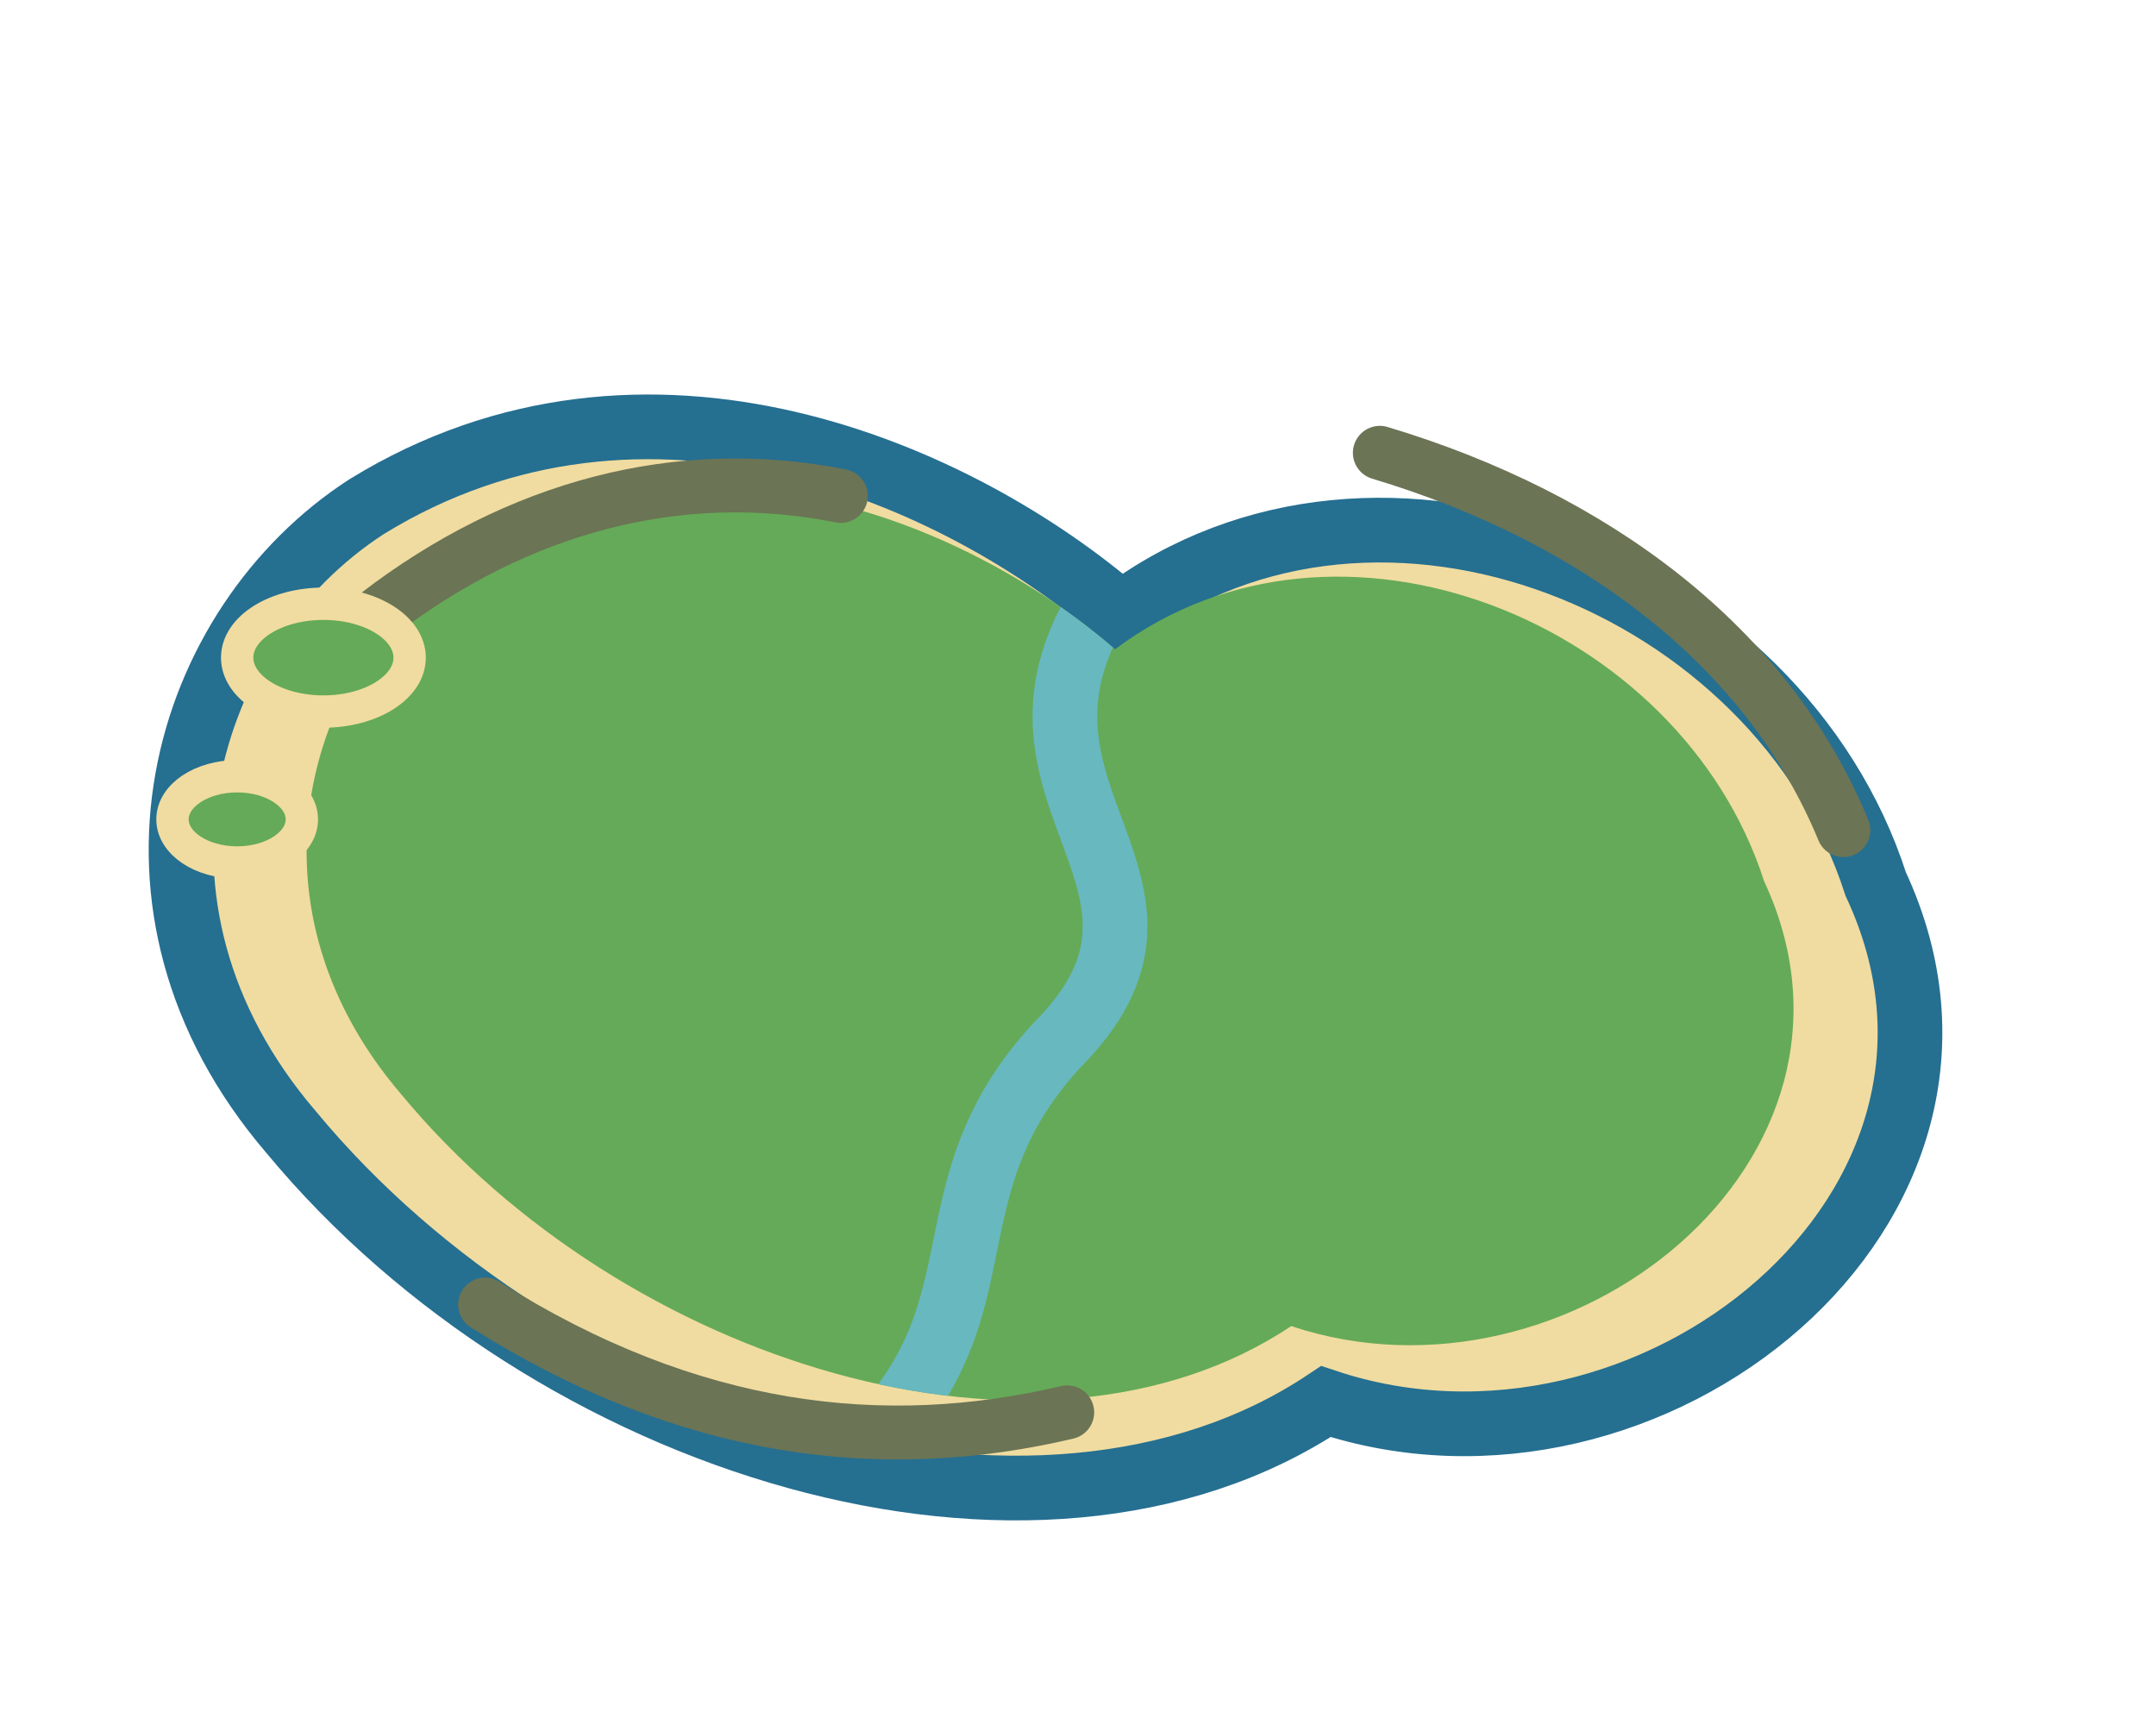
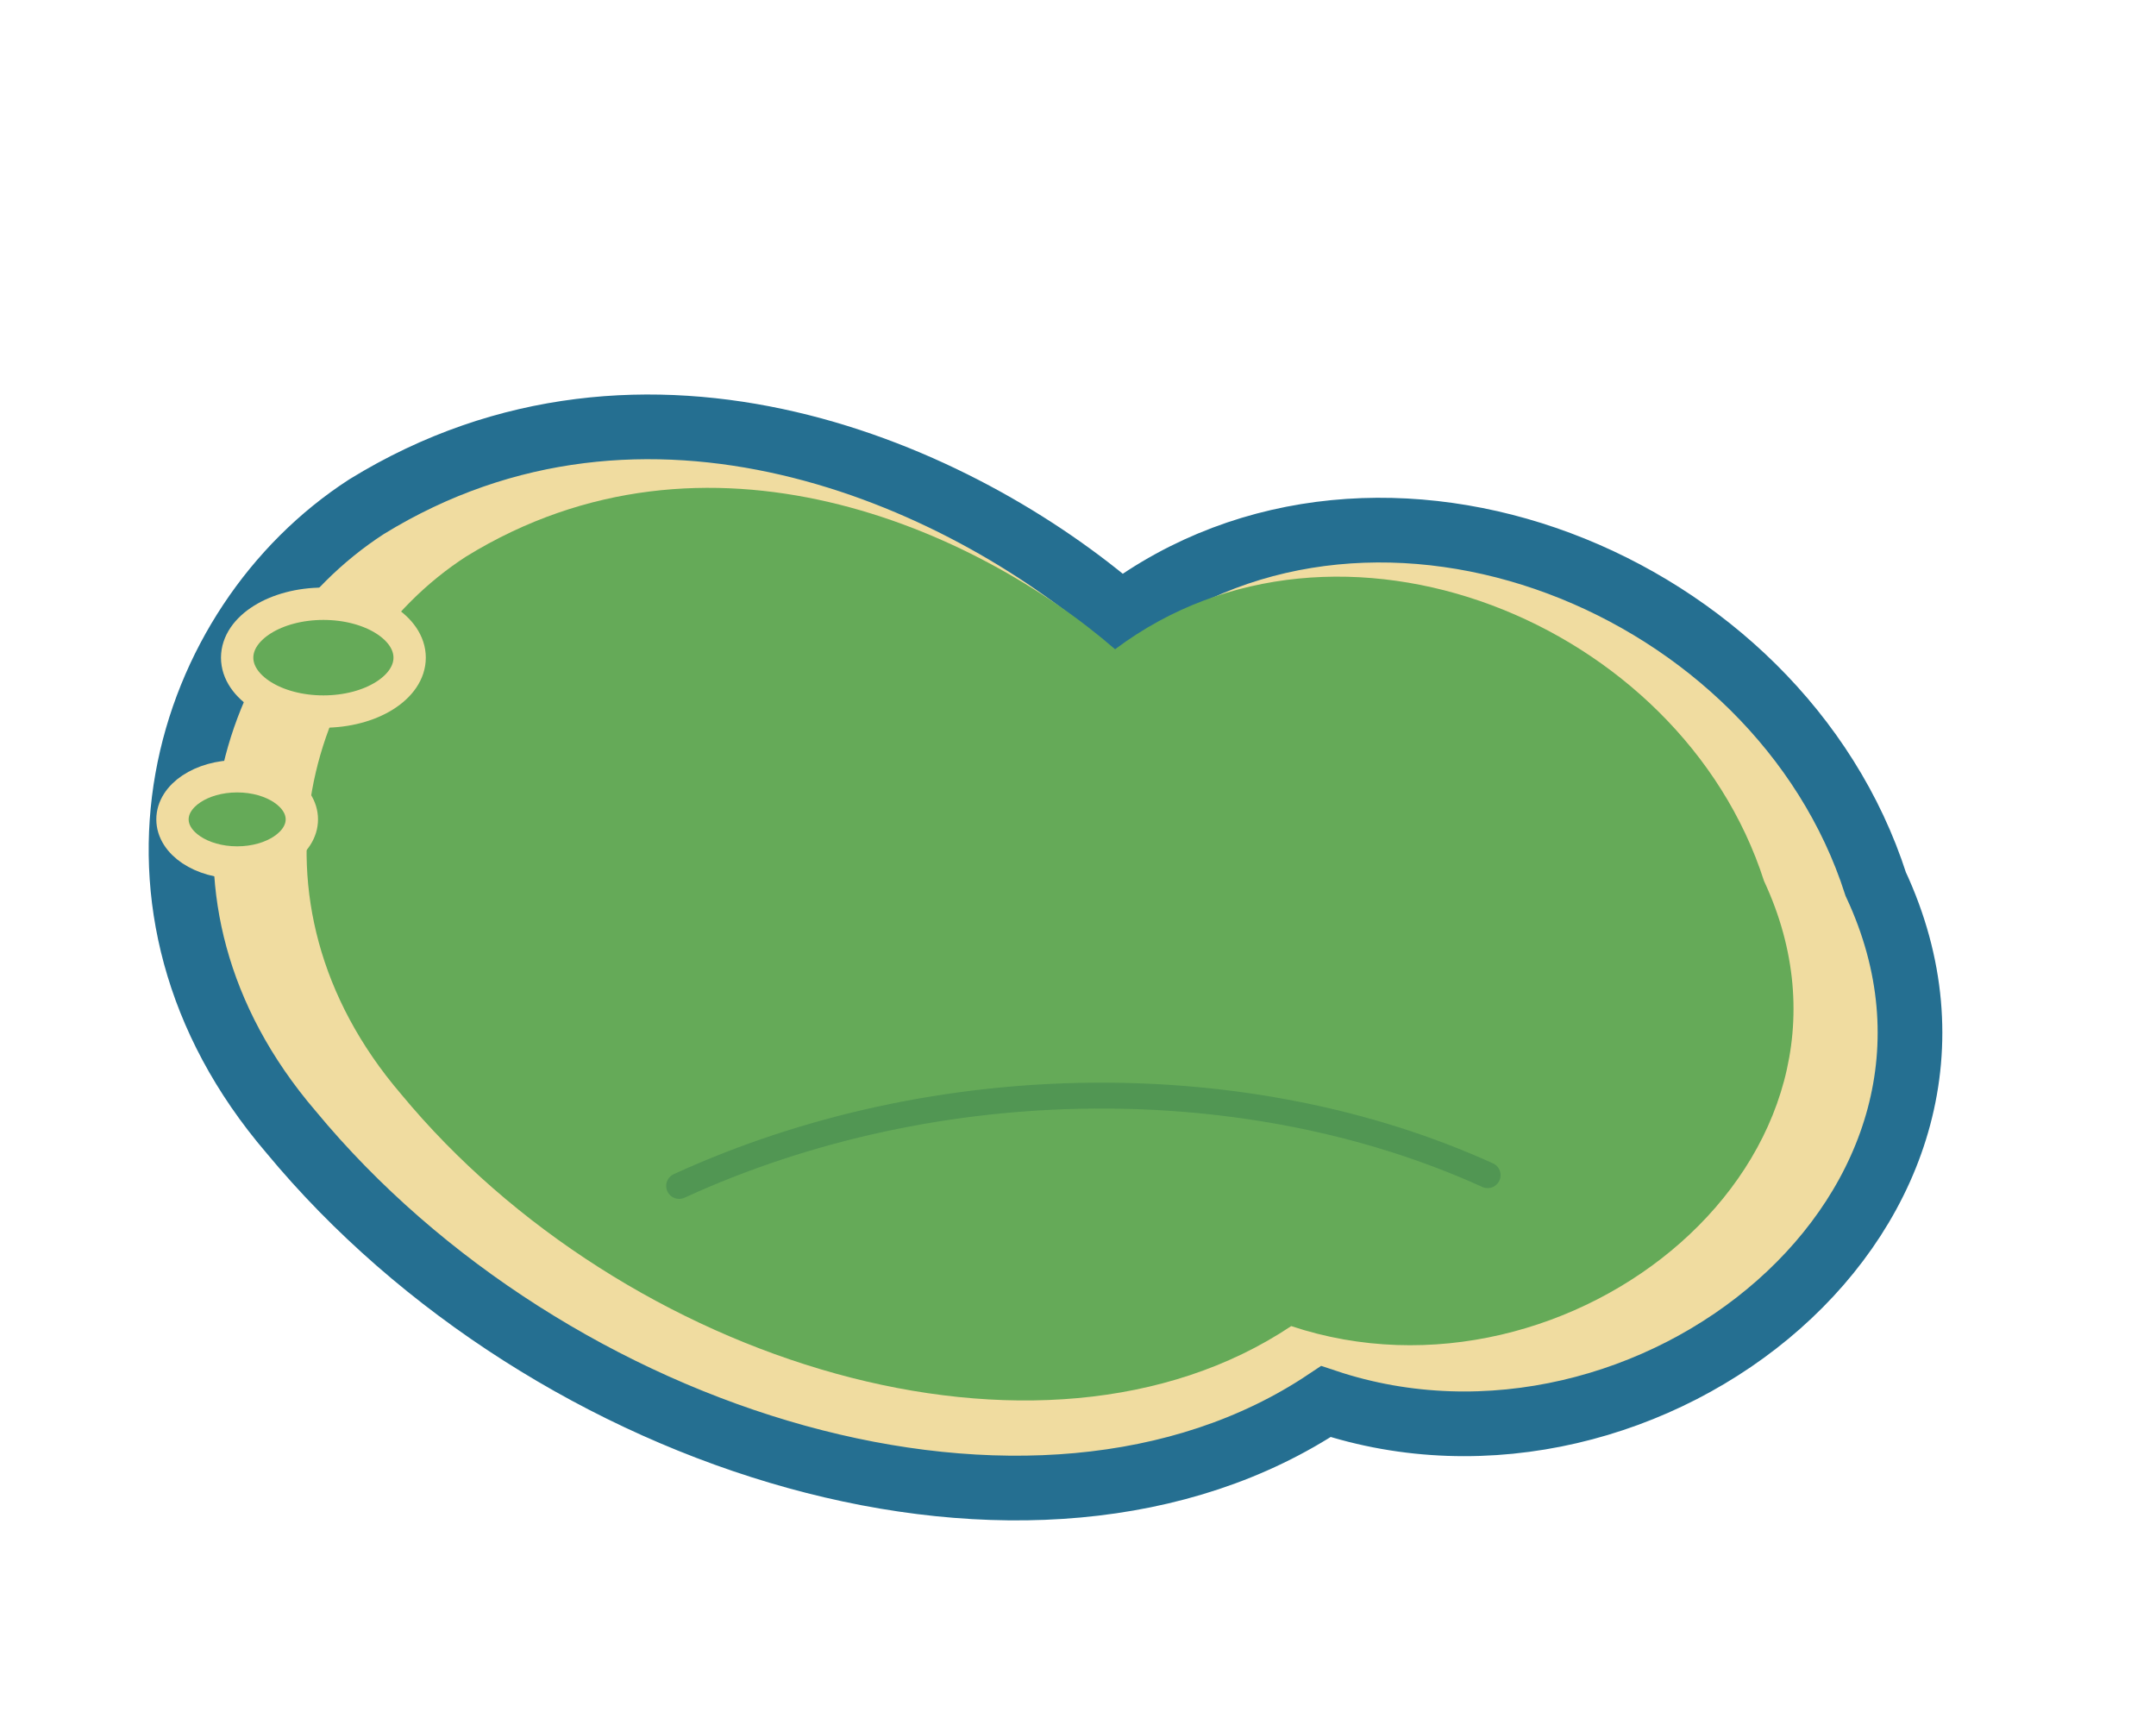
<svg xmlns="http://www.w3.org/2000/svg" viewBox="0 0 200 160" preserveAspectRatio="xMidYMid meet" aria-hidden="true" focusable="false" class="theme-object" data-variant-silhouette="7" data-variant-palette="2" data-variant-orientation="14" data-variant-shore="2" data-variant-elevation="4" data-variant-islets="5" data-visual-axis="orientation" data-visual-value="14" data-visual-scope="self">
  <defs>
    <clipPath id="land">
      <path d="M34 47C60 31 89 44 104 57C128 39 165 54 174 82C188 112 153 140 123 130C96 148 51 134 27 105C9 84 17 58 34 47Z" transform="translate(14 11.2) scale(0.86)" />
    </clipPath>
  </defs>
  <g data-visual-axis="palette" data-visual-value="2">
    <path data-visual-axis="silhouette" data-visual-value="7" data-visual-scope="self" d="M34 47C60 31 89 44 104 57C128 39 165 54 174 82C188 112 153 140 123 130C96 148 51 134 27 105C9 84 17 58 34 47Z" fill="rgb(240, 220, 160)" stroke="rgb(37, 111, 145)" stroke-width="6" />
    <g data-visual-axis="shore" data-visual-value="2" data-visual-scope="self" transform="translate(14 11.2) scale(0.86)">
      <path d="M34 47C60 31 89 44 104 57C128 39 165 54 174 82C188 112 153 140 123 130C96 148 51 134 27 105C9 84 17 58 34 47Z" fill="rgb(101, 170, 88)" />
    </g>
-     <path class="theme-detail" d="M35 57C48 47 63 43 78 46M128 42C148 48 164 60 171 77M45 121C64 133 82 135 99 131" fill="none" stroke="#6b7455" stroke-width="5" stroke-linecap="round" />
    <g clip-path="url(#land)">
      <g data-visual-axis="elevation" data-visual-value="4">
-         <path class="theme-detail" d="M102 56C91 74 113 82 98 97C87 109 92 119 84 130" fill="none" stroke="#68b8c0" stroke-width="6" stroke-linecap="round" />
-         <path d="M78 130L92 130L85 139Z" fill="#68b8c0" />
+         <path class="theme-detail" d="M63 110C87 99 116 99 138 109" fill="none" stroke="#2d724d" stroke-width="2.4" stroke-linecap="round" stroke-opacity=".36" />
      </g>
    </g>
    <g data-visual-axis="islets" data-visual-value="5">
      <g fill="#65aa58" stroke="#f0dca0" stroke-width="3">
        <ellipse cx="30" cy="61" rx="8" ry="5" />
        <ellipse cx="22" cy="76" rx="6" ry="4" />
      </g>
    </g>
  </g>
  <rect data-theme-content-area="content" x="44" y="52" width="96" height="64" fill="none" stroke="none" />
</svg>
